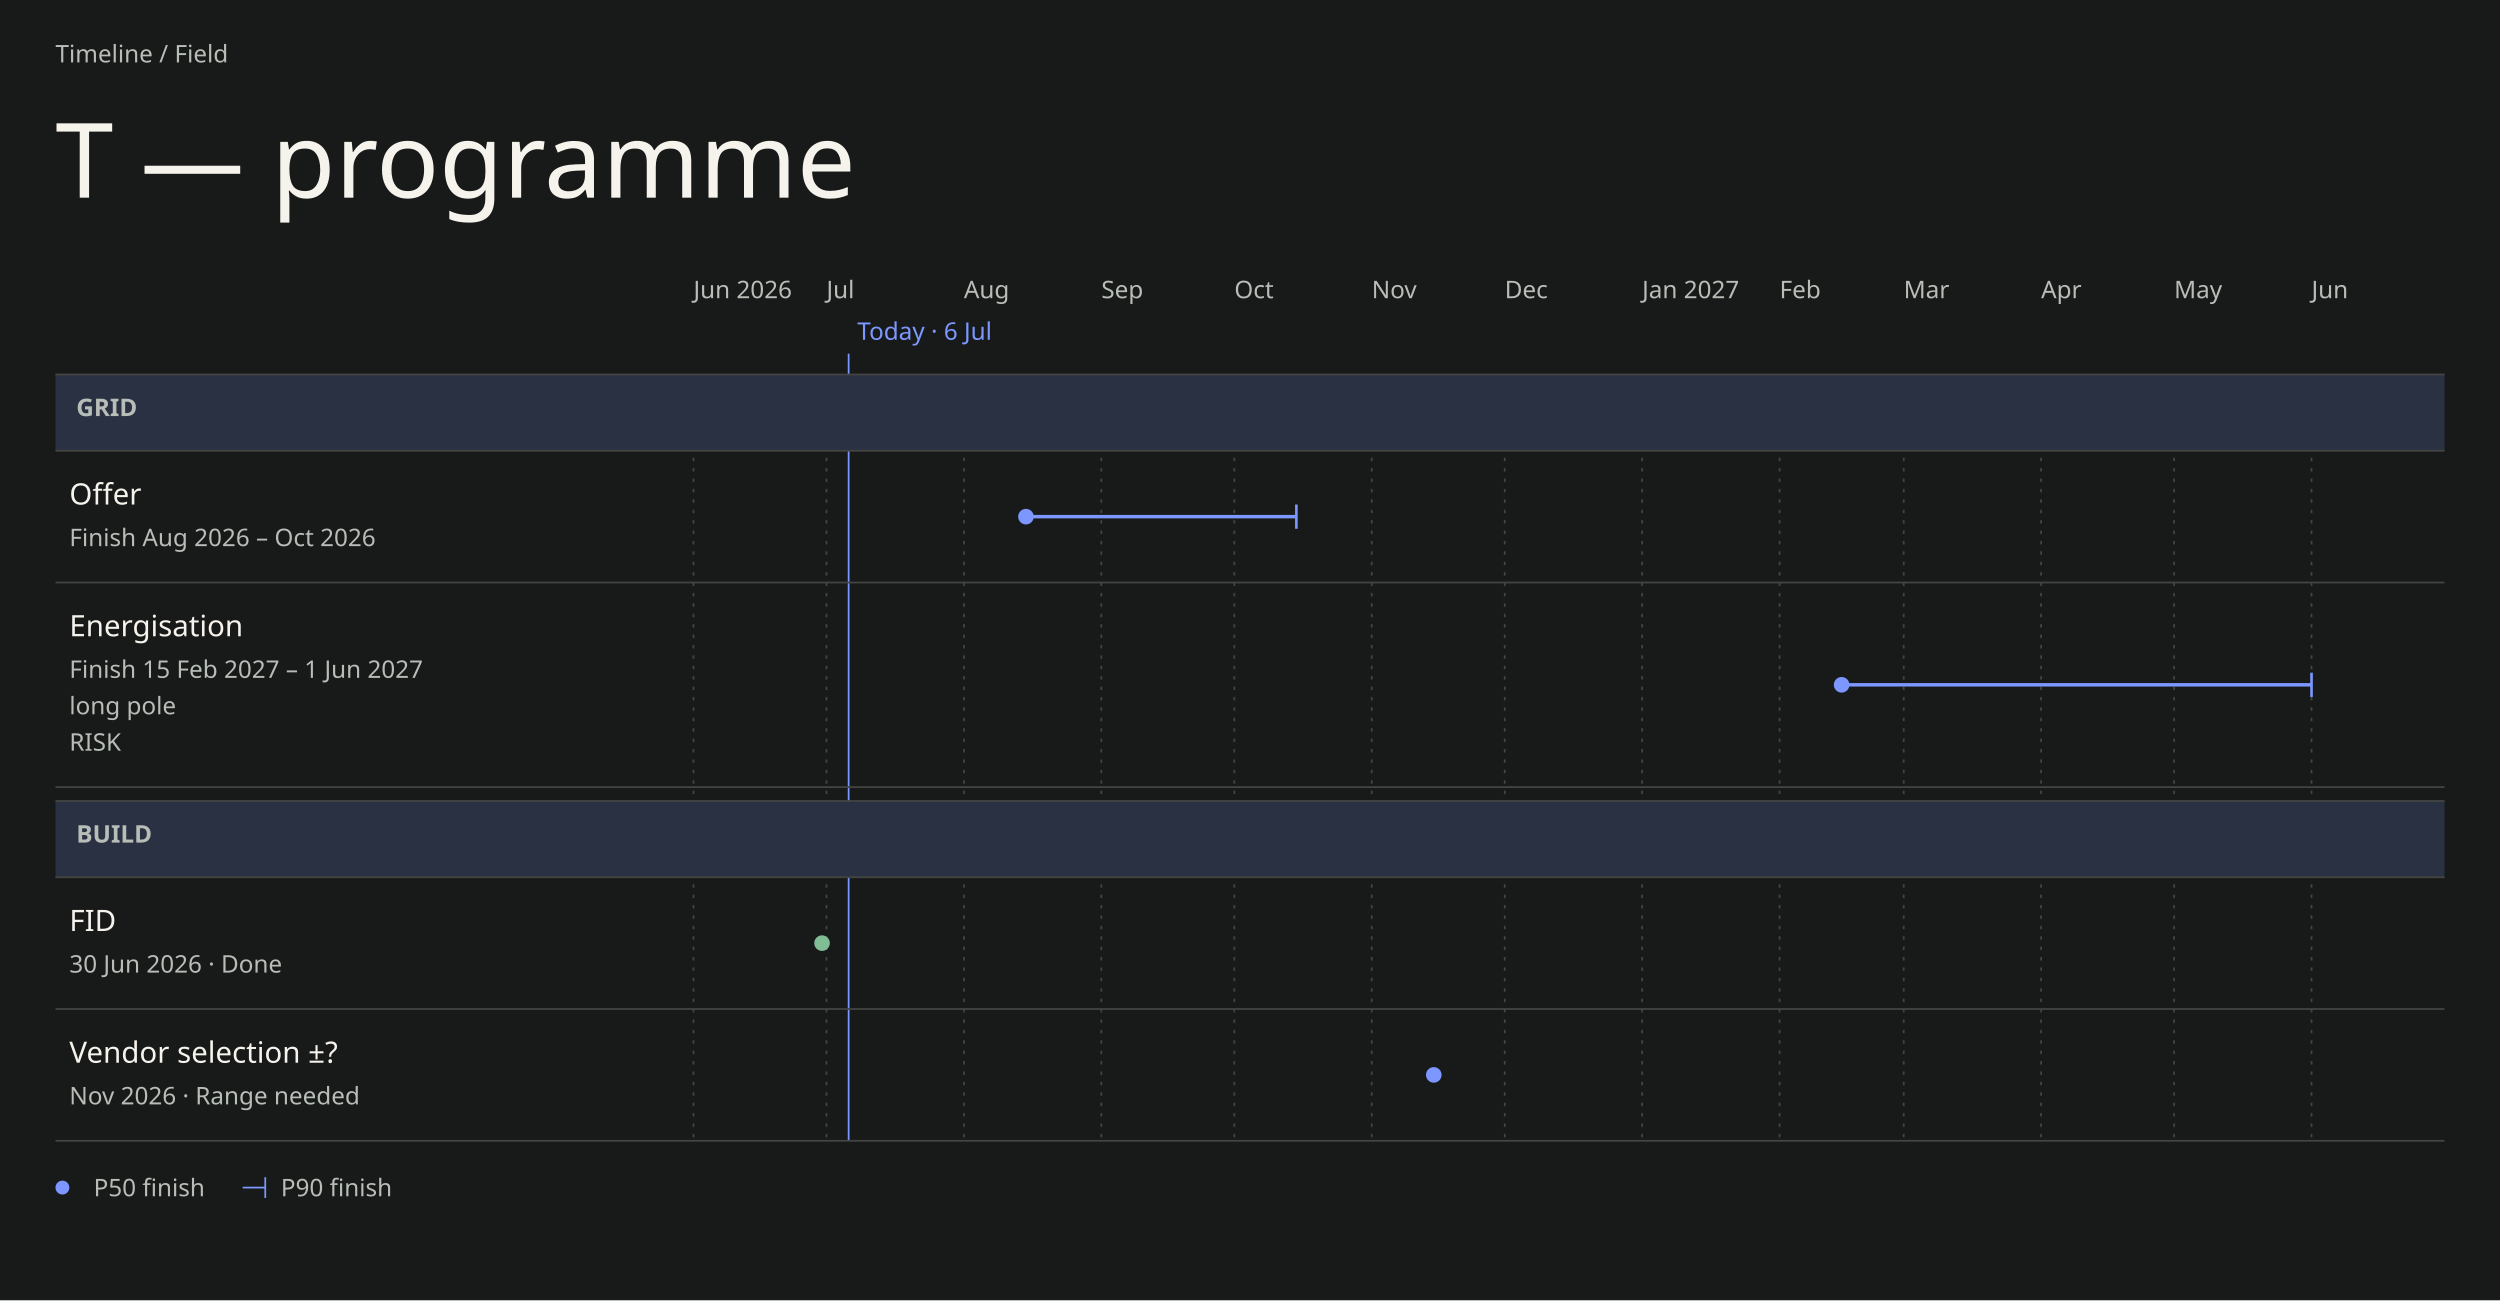
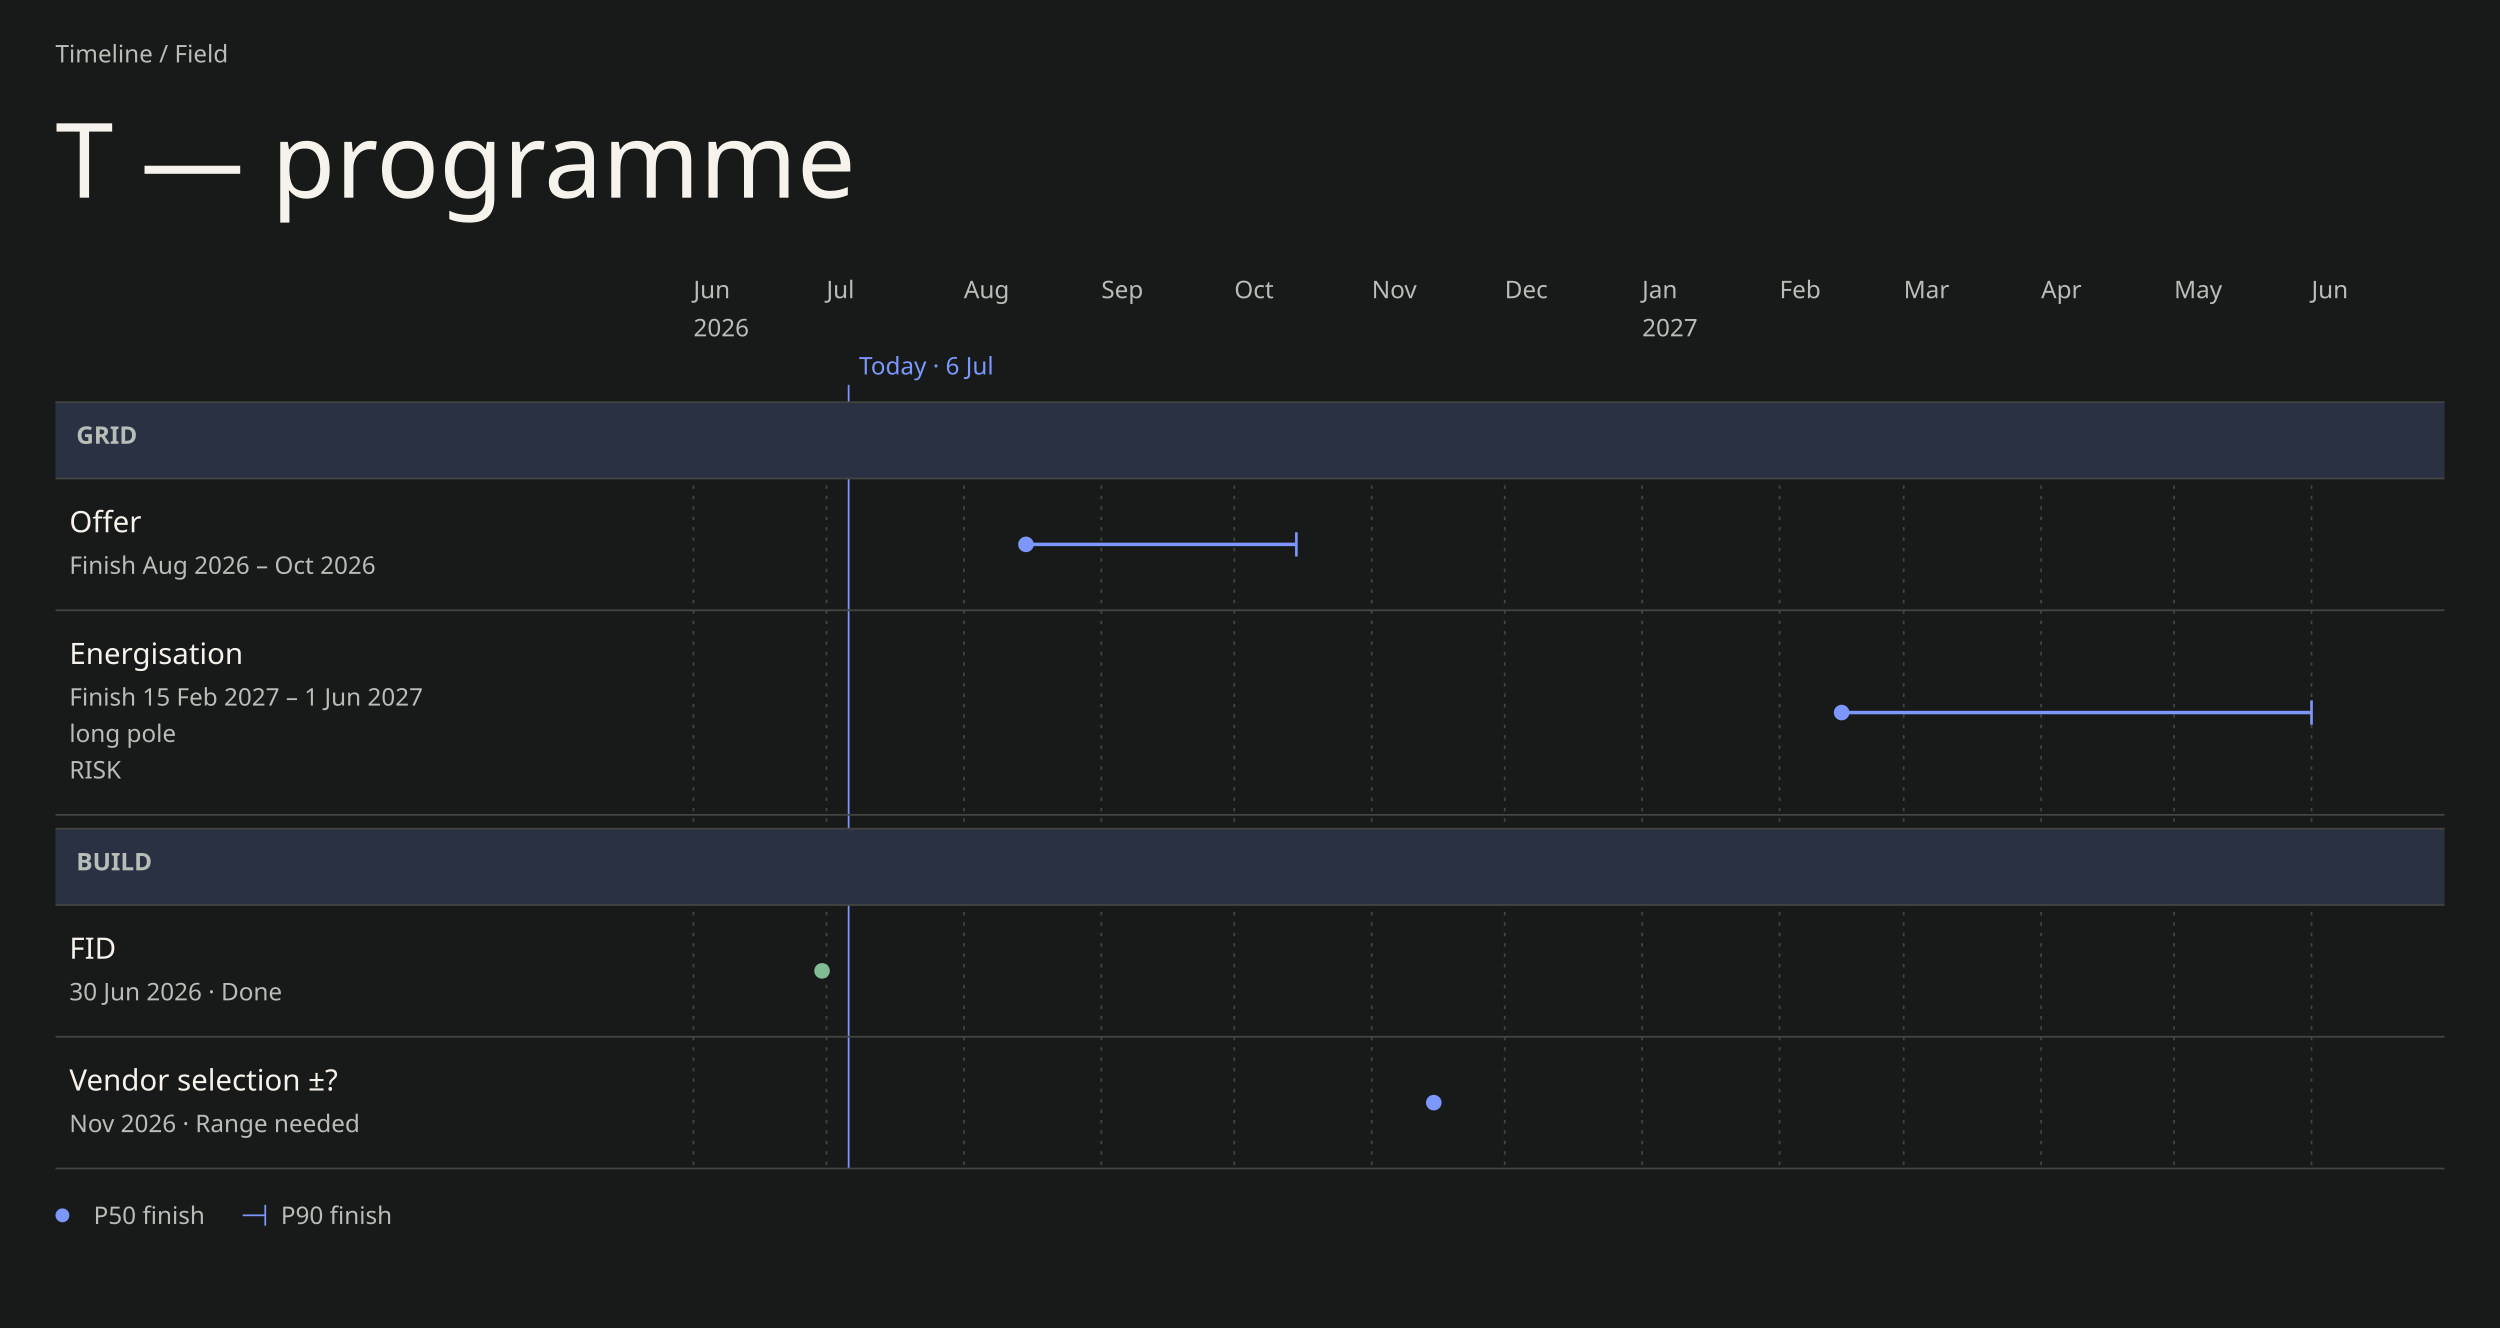
- <svg xmlns="http://www.w3.org/2000/svg" data-field="timeline" data-direction="field" data-intent="live-wide" data-field-palette="ocean" data-font="Chapter" data-font-floor="14" data-min-readable-scale="1" data-domain-lo="20605" data-domain-hi="21000" width="1442" height="750" viewBox="0 0 1442 750" font-family="DM Sans">
-   <rect x="0" y="0" width="1442" height="750" fill="#171A18" />
+ <svg xmlns="http://www.w3.org/2000/svg" data-field="timeline" data-direction="field" data-intent="live-wide" data-field-palette="ocean" data-font="Chapter" data-font-floor="14" data-min-readable-scale="1" data-domain-lo="20605" data-domain-hi="21000" width="1442" height="766" viewBox="0 0 1442 766" font-family="DM Sans">
+   <rect x="0" y="0" width="1442" height="766" fill="#171A18" />
  <text x="32" y="36" font-size="14" fill="#B8BDB8">Timeline / Field</text>
  <text x="32" y="114" font-size="60" fill="#F6F3ED" font-family="Instrument Serif" font-weight="400">T — programme</text>
-   <text x="400" y="172" font-size="14" fill="#B8BDB8">Jun 2026</text>
-   <line stroke-dasharray="2 4" x1="400" y1="216" x2="400" y2="658" stroke="#444543" stroke-width="1" />
-   <text x="476.71" y="172" font-size="14" fill="#B8BDB8">Jul</text>
-   <line stroke-dasharray="2 4" x1="476.71" y1="216" x2="476.71" y2="658" stroke="#444543" stroke-width="1" />
-   <text x="555.97" y="172" font-size="14" fill="#B8BDB8">Aug</text>
-   <line stroke-dasharray="2 4" x1="555.97" y1="216" x2="555.97" y2="658" stroke="#444543" stroke-width="1" />
-   <text x="635.24" y="172" font-size="14" fill="#B8BDB8">Sep</text>
-   <line stroke-dasharray="2 4" x1="635.24" y1="216" x2="635.24" y2="658" stroke="#444543" stroke-width="1" />
-   <text x="711.95" y="172" font-size="14" fill="#B8BDB8">Oct</text>
-   <line stroke-dasharray="2 4" x1="711.95" y1="216" x2="711.95" y2="658" stroke="#444543" stroke-width="1" />
-   <text x="791.22" y="172" font-size="14" fill="#B8BDB8">Nov</text>
-   <line stroke-dasharray="2 4" x1="791.22" y1="216" x2="791.22" y2="658" stroke="#444543" stroke-width="1" />
-   <text x="867.92" y="172" font-size="14" fill="#B8BDB8">Dec</text>
-   <line stroke-dasharray="2 4" x1="867.92" y1="216" x2="867.92" y2="658" stroke="#444543" stroke-width="1" />
-   <text x="947.19" y="172" font-size="14" fill="#B8BDB8">Jan 2027</text>
-   <line stroke-dasharray="2 4" x1="947.19" y1="216" x2="947.19" y2="658" stroke="#444543" stroke-width="1" />
-   <text x="1026.46" y="172" font-size="14" fill="#B8BDB8">Feb</text>
-   <line stroke-dasharray="2 4" x1="1026.46" y1="216" x2="1026.46" y2="658" stroke="#444543" stroke-width="1" />
-   <text x="1098.05" y="172" font-size="14" fill="#B8BDB8">Mar</text>
-   <line stroke-dasharray="2 4" x1="1098.05" y1="216" x2="1098.05" y2="658" stroke="#444543" stroke-width="1" />
-   <text x="1177.32" y="172" font-size="14" fill="#B8BDB8">Apr</text>
-   <line stroke-dasharray="2 4" x1="1177.32" y1="216" x2="1177.32" y2="658" stroke="#444543" stroke-width="1" />
-   <text x="1254.03" y="172" font-size="14" fill="#B8BDB8">May</text>
-   <line stroke-dasharray="2 4" x1="1254.03" y1="216" x2="1254.03" y2="658" stroke="#444543" stroke-width="1" />
-   <text x="1333.29" y="172" font-size="14" fill="#B8BDB8">Jun</text>
-   <line stroke-dasharray="2 4" x1="1333.29" y1="216" x2="1333.29" y2="658" stroke="#444543" stroke-width="1" />
-   <line data-today="" x1="489.49" y1="204" x2="489.49" y2="658" stroke="#7C97FF" stroke-width="1" />
-   <text x="494.49" y="196" font-size="14" fill="#7C97FF">Today · 6 Jul</text>
-   <rect data-lane="Grid" x="32" y="216" width="1378" height="44" fill="#293142" />
-   <line x1="32" y1="216" x2="1410" y2="216" stroke="#444543" stroke-width="1" />
-   <line x1="32" y1="260" x2="1410" y2="260" stroke="#444543" stroke-width="1" />
-   <text x="44" y="240" font-size="14" fill="#B8BDB8" font-family="DM Sans" font-weight="600">GRID</text>
-   <rect data-lane="Build" x="32" y="462" width="1378" height="44" fill="#293142" />
-   <line x1="32" y1="462" x2="1410" y2="462" stroke="#444543" stroke-width="1" />
-   <line x1="32" y1="506" x2="1410" y2="506" stroke="#444543" stroke-width="1" />
-   <text x="44" y="486" font-size="14" fill="#B8BDB8" font-family="DM Sans" font-weight="600">BUILD</text>
+   <text x="400" y="172" font-size="14" fill="#B8BDB8" data-axis="tick">Jun</text>
+   <text x="400" y="194" font-size="14" fill="#B8BDB8" data-axis="year">2026</text>
+   <line stroke-dasharray="2 4" x1="400" y1="232" x2="400" y2="674" stroke="#444543" stroke-width="1" />
+   <text x="476.71" y="172" font-size="14" fill="#B8BDB8" data-axis="tick">Jul</text>
+   <line stroke-dasharray="2 4" x1="476.71" y1="232" x2="476.71" y2="674" stroke="#444543" stroke-width="1" />
+   <text x="555.97" y="172" font-size="14" fill="#B8BDB8" data-axis="tick">Aug</text>
+   <line stroke-dasharray="2 4" x1="555.97" y1="232" x2="555.97" y2="674" stroke="#444543" stroke-width="1" />
+   <text x="635.24" y="172" font-size="14" fill="#B8BDB8" data-axis="tick">Sep</text>
+   <line stroke-dasharray="2 4" x1="635.24" y1="232" x2="635.24" y2="674" stroke="#444543" stroke-width="1" />
+   <text x="711.95" y="172" font-size="14" fill="#B8BDB8" data-axis="tick">Oct</text>
+   <line stroke-dasharray="2 4" x1="711.95" y1="232" x2="711.95" y2="674" stroke="#444543" stroke-width="1" />
+   <text x="791.22" y="172" font-size="14" fill="#B8BDB8" data-axis="tick">Nov</text>
+   <line stroke-dasharray="2 4" x1="791.22" y1="232" x2="791.22" y2="674" stroke="#444543" stroke-width="1" />
+   <text x="867.92" y="172" font-size="14" fill="#B8BDB8" data-axis="tick">Dec</text>
+   <line stroke-dasharray="2 4" x1="867.92" y1="232" x2="867.92" y2="674" stroke="#444543" stroke-width="1" />
+   <text x="947.19" y="172" font-size="14" fill="#B8BDB8" data-axis="tick">Jan</text>
+   <text x="947.19" y="194" font-size="14" fill="#B8BDB8" data-axis="year">2027</text>
+   <line stroke-dasharray="2 4" x1="947.19" y1="232" x2="947.19" y2="674" stroke="#444543" stroke-width="1" />
+   <text x="1026.46" y="172" font-size="14" fill="#B8BDB8" data-axis="tick">Feb</text>
+   <line stroke-dasharray="2 4" x1="1026.46" y1="232" x2="1026.46" y2="674" stroke="#444543" stroke-width="1" />
+   <text x="1098.05" y="172" font-size="14" fill="#B8BDB8" data-axis="tick">Mar</text>
+   <line stroke-dasharray="2 4" x1="1098.05" y1="232" x2="1098.05" y2="674" stroke="#444543" stroke-width="1" />
+   <text x="1177.32" y="172" font-size="14" fill="#B8BDB8" data-axis="tick">Apr</text>
+   <line stroke-dasharray="2 4" x1="1177.32" y1="232" x2="1177.32" y2="674" stroke="#444543" stroke-width="1" />
+   <text x="1254.03" y="172" font-size="14" fill="#B8BDB8" data-axis="tick">May</text>
+   <line stroke-dasharray="2 4" x1="1254.03" y1="232" x2="1254.03" y2="674" stroke="#444543" stroke-width="1" />
+   <text x="1333.29" y="172" font-size="14" fill="#B8BDB8" data-axis="tick">Jun</text>
+   <line stroke-dasharray="2 4" x1="1333.29" y1="232" x2="1333.29" y2="674" stroke="#444543" stroke-width="1" />
+   <line data-today="" x1="489.49" y1="222" x2="489.49" y2="674" stroke="#7C97FF" stroke-width="1" />
+   <text x="495.49" y="216" font-size="14" fill="#7C97FF" data-axis="today">Today · 6 Jul</text>
+   <rect data-lane="Grid" x="32" y="232" width="1378" height="44" fill="#293142" />
+   <line x1="32" y1="232" x2="1410" y2="232" stroke="#444543" stroke-width="1" />
+   <line x1="32" y1="276" x2="1410" y2="276" stroke="#444543" stroke-width="1" />
+   <text x="44" y="256" font-size="14" fill="#B8BDB8" font-family="DM Sans" font-weight="600">GRID</text>
+   <rect data-lane="Build" x="32" y="478" width="1378" height="44" fill="#293142" />
+   <line x1="32" y1="478" x2="1410" y2="478" stroke="#444543" stroke-width="1" />
+   <line x1="32" y1="522" x2="1410" y2="522" stroke="#444543" stroke-width="1" />
+   <text x="44" y="502" font-size="14" fill="#B8BDB8" font-family="DM Sans" font-weight="600">BUILD</text>
  <g data-field-item="grid|offer" data-field-timing="forecast" data-field-state="forecast" data-field-p50-day="2026-08-15" data-field-p90-day="2026-10-15" data-source-line="2">
-     <rect stroke="none" x="32" y="260" width="1378" height="76" fill="transparent" />
-     <text x="40" y="291" font-size="17" fill="#F6F3ED" font-family="DM Sans" font-weight="500" pointer-events="none">Offer</text>
-     <text x="40" y="315" font-size="14" fill="#B8BDB8" font-family="DM Sans" font-weight="400" pointer-events="none">Finish Aug 2026 – Oct 2026</text>
+     <rect stroke="none" x="32" y="276" width="1378" height="76" fill="transparent" />
+     <text x="40" y="307" font-size="17" fill="#F6F3ED" font-family="DM Sans" font-weight="500" pointer-events="none">Offer</text>
+     <text x="40" y="331" font-size="14" fill="#B8BDB8" font-family="DM Sans" font-weight="400" pointer-events="none">Finish Aug 2026 – Oct 2026</text>
    <g pointer-events="none">
-       <line data-ms="whisker" stroke-width="2" width="155.97" x1="591.77" y1="298" x2="747.75" y2="298" stroke="#7C97FF" />
-       <line data-ms="p90" stroke-width="1.5" x1="747.75" y1="291" x2="747.75" y2="305" stroke="#7C97FF" />
-       <circle data-ms="p50" data-mskey="grid|offer" data-next="" cx="591.77" cy="298" r="4.5" fill="#7C97FF" />
+       <line data-ms="whisker" stroke-width="2" width="155.97" x1="591.77" y1="314" x2="747.75" y2="314" stroke="#7C97FF" />
+       <line data-ms="p90" stroke-width="1.5" x1="747.75" y1="307" x2="747.75" y2="321" stroke="#7C97FF" />
+       <circle data-ms="p50" data-mskey="grid|offer" data-next="" cx="591.77" cy="314" r="4.5" fill="#7C97FF" />
    </g>
-     <line x1="32" y1="336" x2="1410" y2="336" stroke="#444543" stroke-width="1" />
+     <line x1="32" y1="352" x2="1410" y2="352" stroke="#444543" stroke-width="1" />
  </g>
  <g data-field-item="grid|energisation" data-field-timing="forecast" data-field-state="risk" data-field-p50-day="2027-02-15" data-field-p90-day="2027-06-01" data-source-line="3">
-     <rect stroke="none" x="32" y="336" width="1378" height="118" fill="transparent" />
-     <text x="40" y="367" font-size="17" fill="#F6F3ED" font-family="DM Sans" font-weight="500" pointer-events="none">Energisation</text>
-     <text x="40" y="391" font-size="14" fill="#B8BDB8" font-family="DM Sans" font-weight="400" pointer-events="none">Finish 15 Feb 2027 – 1 Jun 2027</text>
-     <text x="40" y="412" font-size="14" fill="#B8BDB8" font-family="DM Sans" font-weight="400" pointer-events="none" data-field-note="" aria-label="Note: long pole">long pole</text>
-     <text x="40" y="433" font-size="14" fill="#B8BDB8" font-family="DM Sans" font-weight="400" pointer-events="none">RISK</text>
+     <rect stroke="none" x="32" y="352" width="1378" height="118" fill="transparent" />
+     <text x="40" y="383" font-size="17" fill="#F6F3ED" font-family="DM Sans" font-weight="500" pointer-events="none">Energisation</text>
+     <text x="40" y="407" font-size="14" fill="#B8BDB8" font-family="DM Sans" font-weight="400" pointer-events="none">Finish 15 Feb 2027 – 1 Jun 2027</text>
+     <text x="40" y="428" font-size="14" fill="#B8BDB8" font-family="DM Sans" font-weight="400" pointer-events="none" data-field-note="" aria-label="Note: long pole">long pole</text>
+     <text x="40" y="449" font-size="14" fill="#B8BDB8" font-family="DM Sans" font-weight="400" pointer-events="none">RISK</text>
    <g pointer-events="none">
-       <line data-ms="whisker" stroke-width="2" width="271.04" x1="1062.25" y1="395" x2="1333.29" y2="395" stroke="#7C97FF" />
-       <line data-ms="p90" stroke-width="1.5" x1="1333.29" y1="388" x2="1333.29" y2="402" stroke="#7C97FF" />
-       <circle data-ms="p50" data-mskey="grid|energisation" cx="1062.25" cy="395" r="4.5" fill="#7C97FF" />
+       <line data-ms="whisker" stroke-width="2" width="271.04" x1="1062.25" y1="411" x2="1333.29" y2="411" stroke="#7C97FF" />
+       <line data-ms="p90" stroke-width="1.5" x1="1333.29" y1="404" x2="1333.29" y2="418" stroke="#7C97FF" />
+       <circle data-ms="p50" data-mskey="grid|energisation" cx="1062.25" cy="411" r="4.5" fill="#7C97FF" />
    </g>
-     <line x1="32" y1="454" x2="1410" y2="454" stroke="#444543" stroke-width="1" />
+     <line x1="32" y1="470" x2="1410" y2="470" stroke="#444543" stroke-width="1" />
  </g>
  <g data-field-item="build|fid" data-field-timing="completed" data-field-state="done" data-field-p50-day="2026-06-30" data-field-p90-day="2026-06-30" data-source-line="4">
-     <rect stroke="none" x="32" y="506" width="1378" height="76" fill="transparent" />
-     <text x="40" y="537" font-size="17" fill="#F6F3ED" font-family="DM Sans" font-weight="500" pointer-events="none">FID</text>
-     <text x="40" y="561" font-size="14" fill="#B8BDB8" font-family="DM Sans" font-weight="400" pointer-events="none">30 Jun 2026 · Done</text>
+     <rect stroke="none" x="32" y="522" width="1378" height="76" fill="transparent" />
+     <text x="40" y="553" font-size="17" fill="#F6F3ED" font-family="DM Sans" font-weight="500" pointer-events="none">FID</text>
+     <text x="40" y="577" font-size="14" fill="#B8BDB8" font-family="DM Sans" font-weight="400" pointer-events="none">30 Jun 2026 · Done</text>
    <g pointer-events="none">
-       <circle data-ms="p50" data-mskey="build|fid" cx="474.15" cy="544" r="4.5" fill="#80BD94" />
+       <circle data-ms="p50" data-mskey="build|fid" cx="474.15" cy="560" r="4.5" fill="#80BD94" />
    </g>
-     <line x1="32" y1="582" x2="1410" y2="582" stroke="#444543" stroke-width="1" />
+     <line x1="32" y1="598" x2="1410" y2="598" stroke="#444543" stroke-width="1" />
  </g>
  <g data-field-item="build|vendor selection" data-field-timing="forecast" data-field-state="forecast" data-field-p50-day="2026-11-15" data-field-p90-day="2026-11-15" data-source-line="5">
-     <rect stroke="none" x="32" y="582" width="1378" height="76" fill="transparent" />
-     <text x="40" y="613" font-size="17" fill="#F6F3ED" font-family="DM Sans" font-weight="500" pointer-events="none">Vendor selection ±?</text>
-     <text x="40" y="637" font-size="14" fill="#B8BDB8" font-family="DM Sans" font-weight="400" pointer-events="none">Nov 2026 · Range needed</text>
+     <rect stroke="none" x="32" y="598" width="1378" height="76" fill="transparent" />
+     <text x="40" y="629" font-size="17" fill="#F6F3ED" font-family="DM Sans" font-weight="500" pointer-events="none">Vendor selection ±?</text>
+     <text x="40" y="653" font-size="14" fill="#B8BDB8" font-family="DM Sans" font-weight="400" pointer-events="none">Nov 2026 · Range needed</text>
    <g pointer-events="none">
-       <circle data-ms="p50" data-mskey="build|vendor selection" cx="827.01" cy="620" r="4.5" fill="#7C97FF" />
+       <circle data-ms="p50" data-mskey="build|vendor selection" cx="827.01" cy="636" r="4.5" fill="#7C97FF" />
    </g>
-     <line x1="32" y1="658" x2="1410" y2="658" stroke="#444543" stroke-width="1" />
+     <line x1="32" y1="674" x2="1410" y2="674" stroke="#444543" stroke-width="1" />
  </g>
-   <circle cx="36" cy="685" r="4" fill="#7C97FF" />
-   <text x="54" y="690" font-size="14" fill="#B8BDB8">P50 finish</text>
-   <line x1="140" y1="685" x2="153" y2="685" stroke="#7C97FF" stroke-width="1" />
-   <line x1="153" y1="679" x2="153" y2="691" stroke="#7C97FF" stroke-width="1" />
-   <text x="162" y="690" font-size="14" fill="#B8BDB8">P90 finish</text>
+   <circle cx="36" cy="701" r="4" fill="#7C97FF" />
+   <text x="54" y="706" font-size="14" fill="#B8BDB8">P50 finish</text>
+   <line x1="140" y1="701" x2="153" y2="701" stroke="#7C97FF" stroke-width="1" />
+   <line x1="153" y1="695" x2="153" y2="707" stroke="#7C97FF" stroke-width="1" />
+   <text x="162" y="706" font-size="14" fill="#B8BDB8">P90 finish</text>
</svg>
